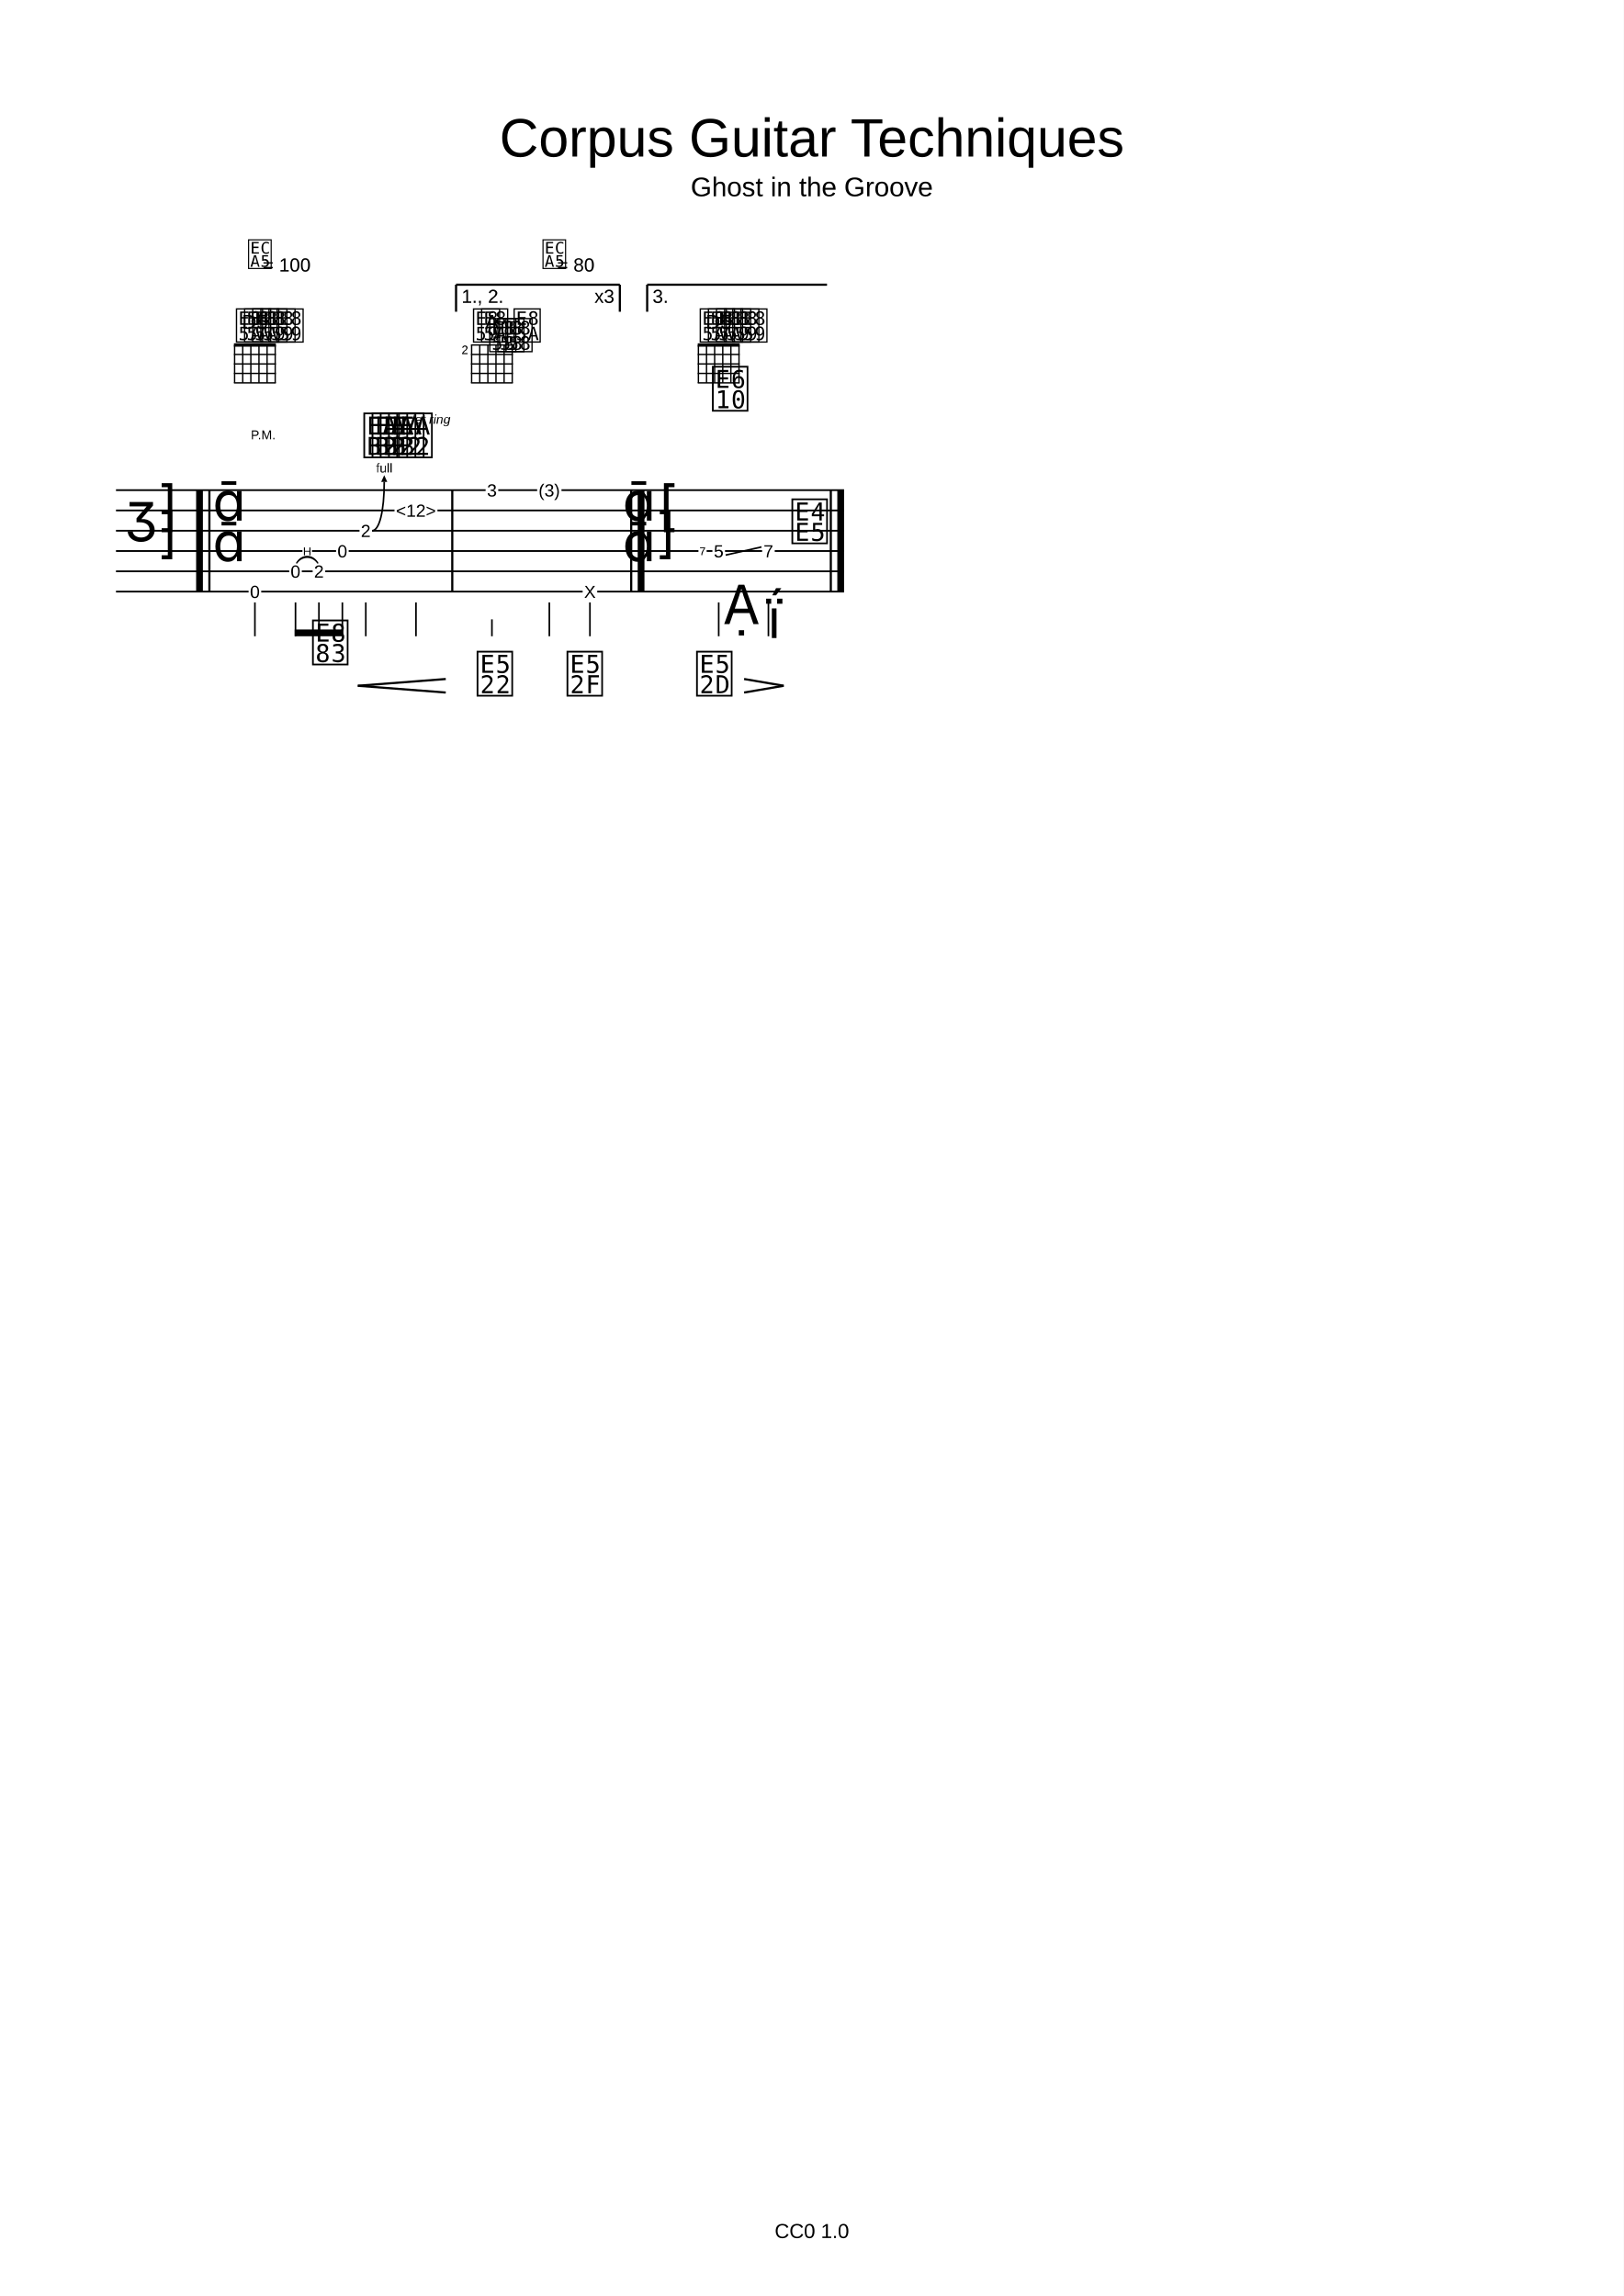
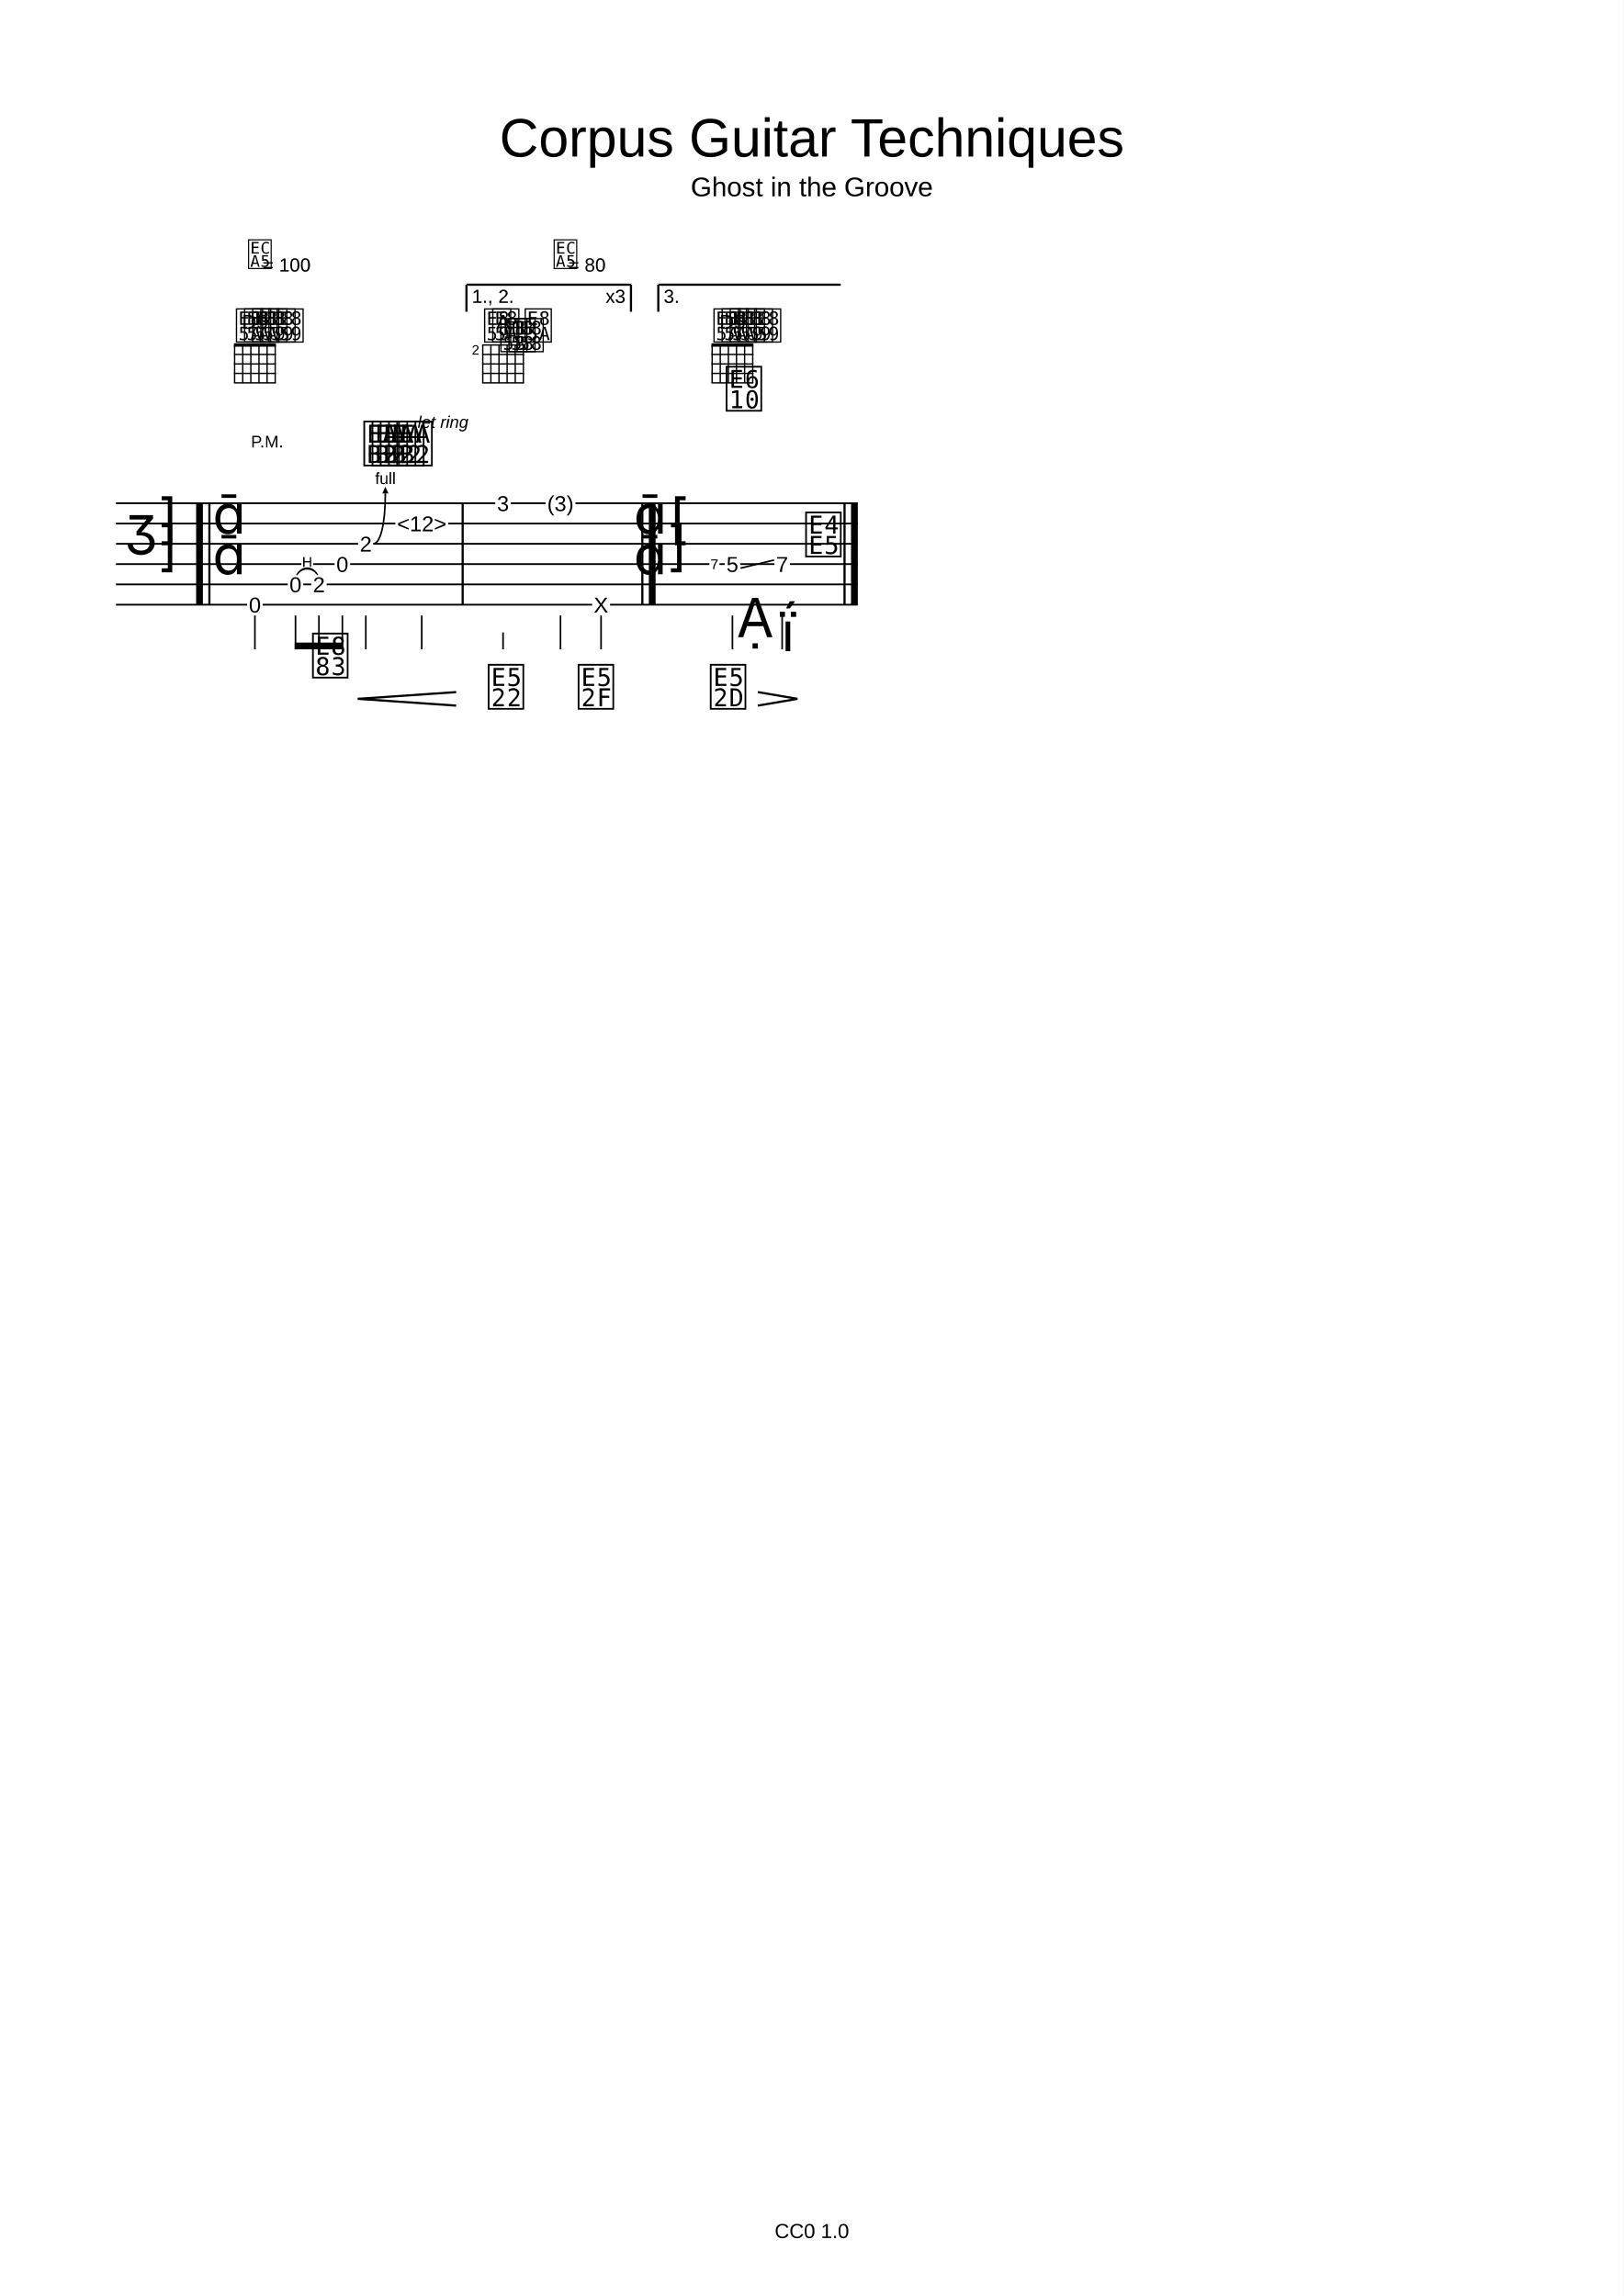
<svg xmlns="http://www.w3.org/2000/svg" width="1200" height="1697.143" viewBox="0 0 120 169.714">
  <style>@font-face{font-family:"Bravura";src:url("Bravura.otf")}text{font-family:"Bravura";font-size:4px}text.t{font-family:Arial,Helvetica,sans-serif}</style>
  <rect x="0" y="0" width="120" height="169.714" fill="white" />
  <g fill="black" stroke="black">
-     <line class="staffLine" x1="8.571" y1="36.23" x2="62.381" y2="36.23" stroke-width="0.13" />
-     <line class="staffLine" x1="8.571" y1="37.73" x2="62.381" y2="37.73" stroke-width="0.13" />
-     <line class="staffLine" x1="8.571" y1="39.23" x2="62.381" y2="39.23" stroke-width="0.13" />
-     <line class="staffLine" x1="8.571" y1="40.73" x2="62.381" y2="40.73" stroke-width="0.13" />
-     <line class="staffLine" x1="8.571" y1="42.23" x2="62.381" y2="42.23" stroke-width="0.13" />
-     <line class="staffLine" x1="8.571" y1="43.73" x2="62.381" y2="43.73" stroke-width="0.13" />
-     <line class="barline" x1="14.745" y1="36.23" x2="14.745" y2="43.73" stroke-width="0.5" />
-     <line class="barline" x1="15.475" y1="36.23" x2="15.475" y2="43.73" stroke-width="0.16" />
-     <line class="stem" x1="18.839" y1="44.53" x2="18.839" y2="47.03" stroke-width="0.12" />
-     <line class="stem" x1="21.839" y1="44.53" x2="21.839" y2="47.03" stroke-width="0.12" />
-     <line class="stem" x1="23.571" y1="44.53" x2="23.571" y2="47.03" stroke-width="0.12" />
-     <line class="stem" x1="25.303" y1="44.53" x2="25.303" y2="47.03" stroke-width="0.12" />
-     <line class="stem" x1="27.035" y1="44.53" x2="27.035" y2="47.03" stroke-width="0.12" />
-     <line class="stem" x1="30.743" y1="44.53" x2="30.743" y2="47.03" stroke-width="0.12" />
-     <line class="barline" x1="33.425" y1="36.23" x2="33.425" y2="43.73" stroke-width="0.16" />
-     <line class="stem" x1="36.356" y1="45.78" x2="36.356" y2="47.03" stroke-width="0.12" />
-     <line class="stem" x1="40.599" y1="44.53" x2="40.599" y2="47.03" stroke-width="0.12" />
-     <line class="stem" x1="43.599" y1="44.53" x2="43.599" y2="47.03" stroke-width="0.12" />
-     <line class="barline" x1="46.649" y1="36.23" x2="46.649" y2="43.73" stroke-width="0.16" />
-     <line class="barline" x1="47.379" y1="36.23" x2="47.379" y2="43.73" stroke-width="0.5" />
-     <line class="slide" x1="53.627" y1="41.03" x2="56.279" y2="40.43" stroke-width="0.12" />
-     <line class="stem" x1="53.116" y1="44.53" x2="53.116" y2="47.03" stroke-width="0.12" />
-     <line class="stem" x1="56.79" y1="44.53" x2="56.79" y2="47.03" stroke-width="0.12" />
-     <line class="barline" x1="61.401" y1="36.23" x2="61.401" y2="43.73" stroke-width="0.16" />
-     <line class="barline" x1="62.131" y1="36.23" x2="62.131" y2="43.73" stroke-width="0.5" />
+     <line class="staffLine" x1="8.571" y1="37.197" x2="63.396" y2="37.197" stroke-width="0.13" />
+     <line class="staffLine" x1="8.571" y1="38.697" x2="63.396" y2="38.697" stroke-width="0.13" />
+     <line class="staffLine" x1="8.571" y1="40.197" x2="63.396" y2="40.197" stroke-width="0.13" />
+     <line class="staffLine" x1="8.571" y1="41.697" x2="63.396" y2="41.697" stroke-width="0.13" />
+     <line class="staffLine" x1="8.571" y1="43.197" x2="63.396" y2="43.197" stroke-width="0.13" />
+     <line class="staffLine" x1="8.571" y1="44.697" x2="63.396" y2="44.697" stroke-width="0.13" />
+     <line class="barline" x1="14.745" y1="37.197" x2="14.745" y2="44.697" stroke-width="0.5" />
+     <line class="barline" x1="15.475" y1="37.197" x2="15.475" y2="44.697" stroke-width="0.16" />
+     <line class="stem" x1="18.839" y1="45.497" x2="18.839" y2="47.997" stroke-width="0.12" />
+     <line class="stem" x1="21.839" y1="45.497" x2="21.839" y2="47.997" stroke-width="0.12" />
+     <line class="stem" x1="23.571" y1="45.497" x2="23.571" y2="47.997" stroke-width="0.12" />
+     <line class="stem" x1="25.303" y1="45.497" x2="25.303" y2="47.997" stroke-width="0.12" />
+     <line class="stem" x1="27.035" y1="45.497" x2="27.035" y2="47.997" stroke-width="0.12" />
+     <line class="stem" x1="31.169" y1="45.497" x2="31.169" y2="47.997" stroke-width="0.12" />
+     <line class="barline" x1="34.193" y1="37.197" x2="34.193" y2="44.697" stroke-width="0.16" />
+     <line class="stem" x1="37.179" y1="46.747" x2="37.179" y2="47.997" stroke-width="0.12" />
+     <line class="stem" x1="41.422" y1="45.497" x2="41.422" y2="47.997" stroke-width="0.12" />
+     <line class="stem" x1="44.422" y1="45.497" x2="44.422" y2="47.997" stroke-width="0.12" />
+     <line class="barline" x1="47.472" y1="37.197" x2="47.472" y2="44.697" stroke-width="0.16" />
+     <line class="barline" x1="48.202" y1="37.197" x2="48.202" y2="44.697" stroke-width="0.5" />
+     <line class="slide" x1="54.725" y1="41.997" x2="57.21" y2="41.397" stroke-width="0.12" />
+     <line class="stem" x1="54.131" y1="45.497" x2="54.131" y2="47.997" stroke-width="0.12" />
+     <line class="stem" x1="57.805" y1="45.497" x2="57.805" y2="47.997" stroke-width="0.12" />
+     <line class="barline" x1="62.416" y1="37.197" x2="62.416" y2="44.697" stroke-width="0.16" />
+     <line class="barline" x1="63.146" y1="37.197" x2="63.146" y2="44.697" stroke-width="0.5" />
    <line class="chord" x1="20.339" y1="25.501" x2="20.339" y2="28.301" stroke-width="0.1" />
    <line class="chord" x1="19.739" y1="25.501" x2="19.739" y2="28.301" stroke-width="0.1" />
    <line class="chord" x1="19.139" y1="25.501" x2="19.139" y2="28.301" stroke-width="0.1" />
    <line class="chord" x1="18.539" y1="25.501" x2="18.539" y2="28.301" stroke-width="0.1" />
    <line class="chord" x1="17.939" y1="25.501" x2="17.939" y2="28.301" stroke-width="0.1" />
    <line class="chord" x1="17.339" y1="25.501" x2="17.339" y2="28.301" stroke-width="0.1" />
    <line class="chord" x1="17.289" y1="25.501" x2="20.389" y2="25.501" stroke-width="0.25" />
    <line class="chord" x1="17.289" y1="26.201" x2="20.389" y2="26.201" stroke-width="0.1" />
    <line class="chord" x1="17.289" y1="26.901" x2="20.389" y2="26.901" stroke-width="0.1" />
    <line class="chord" x1="17.289" y1="27.601" x2="20.389" y2="27.601" stroke-width="0.1" />
    <line class="chord" x1="17.289" y1="28.301" x2="20.389" y2="28.301" stroke-width="0.1" />
-     <line class="chord" x1="37.856" y1="25.501" x2="37.856" y2="28.301" stroke-width="0.1" />
-     <line class="chord" x1="37.256" y1="25.501" x2="37.256" y2="28.301" stroke-width="0.1" />
-     <line class="chord" x1="36.656" y1="25.501" x2="36.656" y2="28.301" stroke-width="0.1" />
-     <line class="chord" x1="36.056" y1="25.501" x2="36.056" y2="28.301" stroke-width="0.1" />
-     <line class="chord" x1="35.456" y1="25.501" x2="35.456" y2="28.301" stroke-width="0.1" />
-     <line class="chord" x1="34.856" y1="25.501" x2="34.856" y2="28.301" stroke-width="0.1" />
-     <line class="chord" x1="34.806" y1="25.501" x2="37.906" y2="25.501" stroke-width="0.1" />
-     <line class="chord" x1="34.806" y1="26.201" x2="37.906" y2="26.201" stroke-width="0.1" />
-     <line class="chord" x1="34.806" y1="26.901" x2="37.906" y2="26.901" stroke-width="0.1" />
-     <line class="chord" x1="34.806" y1="27.601" x2="37.906" y2="27.601" stroke-width="0.1" />
-     <line class="chord" x1="34.806" y1="28.301" x2="37.906" y2="28.301" stroke-width="0.1" />
-     <line class="chord" x1="54.616" y1="25.501" x2="54.616" y2="28.301" stroke-width="0.1" />
-     <line class="chord" x1="54.016" y1="25.501" x2="54.016" y2="28.301" stroke-width="0.1" />
-     <line class="chord" x1="53.416" y1="25.501" x2="53.416" y2="28.301" stroke-width="0.1" />
-     <line class="chord" x1="52.816" y1="25.501" x2="52.816" y2="28.301" stroke-width="0.1" />
-     <line class="chord" x1="52.216" y1="25.501" x2="52.216" y2="28.301" stroke-width="0.1" />
-     <line class="chord" x1="51.616" y1="25.501" x2="51.616" y2="28.301" stroke-width="0.1" />
-     <line class="chord" x1="51.566" y1="25.501" x2="54.666" y2="25.501" stroke-width="0.25" />
-     <line class="chord" x1="51.566" y1="26.201" x2="54.666" y2="26.201" stroke-width="0.1" />
-     <line class="chord" x1="51.566" y1="26.901" x2="54.666" y2="26.901" stroke-width="0.1" />
-     <line class="chord" x1="51.566" y1="27.601" x2="54.666" y2="27.601" stroke-width="0.1" />
-     <line class="chord" x1="51.566" y1="28.301" x2="54.666" y2="28.301" stroke-width="0.1" />
-     <line class="hairpin" x1="26.445" y1="50.69" x2="32.945" y2="50.19" stroke-width="0.16" />
-     <line class="hairpin" x1="26.445" y1="50.69" x2="32.945" y2="51.19" stroke-width="0.16" />
-     <line class="hairpin" x1="54.992" y1="50.19" x2="57.921" y2="50.69" stroke-width="0.16" />
-     <line class="hairpin" x1="54.992" y1="51.19" x2="57.921" y2="50.69" stroke-width="0.16" />
-     <line class="volta" x1="33.705" y1="21.044" x2="45.809" y2="21.044" stroke-width="0.16" />
-     <line class="volta" x1="33.705" y1="21.044" x2="33.705" y2="23.044" stroke-width="0.16" />
-     <line class="volta" x1="45.809" y1="21.044" x2="45.809" y2="23.044" stroke-width="0.16" />
-     <line class="volta" x1="47.829" y1="21.044" x2="61.121" y2="21.044" stroke-width="0.16" />
-     <line class="volta" x1="47.829" y1="21.044" x2="47.829" y2="23.044" stroke-width="0.16" />
-     <polygon class="beam" stroke="none" points="21.779,46.53 25.363,46.53 25.363,47.03 21.779,47.03" />
-     <text class="clef" x="9.183" y="40.012" stroke="none"></text>
-     <text class="timeSignature" x="11.715" y="38.98" stroke="none"></text>
-     <text class="timeSignature" x="11.715" y="40.98" stroke="none"></text>
-     <text class="repeat" x="15.715" y="38.48" stroke="none"></text>
-     <text class="repeat" x="15.715" y="41.48" stroke="none"></text>
-     <text class="tuplet" x="22.939" y="48.93" stroke="none"></text>
-     <text class="repeat" x="46.009" y="38.48" stroke="none"></text>
-     <text class="repeat" x="46.009" y="41.48" stroke="none"></text>
-     <text class="timeSignature" x="48.627" y="38.98" stroke="none"></text>
-     <text class="timeSignature" x="48.529" y="40.98" stroke="none"></text>
-     <text class="rest" x="58.369" y="39.976" stroke="none"></text>
-     <text class="dot" x="53.416" y="46.13" stroke="none"></text>
-     <text class="flag" x="56.73" y="47.162" stroke="none"></text>
-     <text class="vibrato" x="26.731" y="33.623" stroke="none"></text>
-     <text class="vibrato" x="27.339" y="33.623" stroke="none"></text>
-     <text class="vibrato" x="27.947" y="33.623" stroke="none"></text>
-     <text class="vibrato" x="28.555" y="33.623" stroke="none"></text>
-     <text class="vibrato" x="29.163" y="33.623" stroke="none"></text>
-     <text class="technique" x="52.492" y="30.173" stroke="none"></text>
+     <line class="chord" x1="38.679" y1="25.501" x2="38.679" y2="28.301" stroke-width="0.1" />
+     <line class="chord" x1="38.079" y1="25.501" x2="38.079" y2="28.301" stroke-width="0.1" />
+     <line class="chord" x1="37.479" y1="25.501" x2="37.479" y2="28.301" stroke-width="0.1" />
+     <line class="chord" x1="36.879" y1="25.501" x2="36.879" y2="28.301" stroke-width="0.1" />
+     <line class="chord" x1="36.279" y1="25.501" x2="36.279" y2="28.301" stroke-width="0.1" />
+     <line class="chord" x1="35.679" y1="25.501" x2="35.679" y2="28.301" stroke-width="0.1" />
+     <line class="chord" x1="35.629" y1="25.501" x2="38.729" y2="25.501" stroke-width="0.1" />
+     <line class="chord" x1="35.629" y1="26.201" x2="38.729" y2="26.201" stroke-width="0.1" />
+     <line class="chord" x1="35.629" y1="26.901" x2="38.729" y2="26.901" stroke-width="0.1" />
+     <line class="chord" x1="35.629" y1="27.601" x2="38.729" y2="27.601" stroke-width="0.1" />
+     <line class="chord" x1="35.629" y1="28.301" x2="38.729" y2="28.301" stroke-width="0.1" />
+     <line class="chord" x1="55.631" y1="25.501" x2="55.631" y2="28.301" stroke-width="0.1" />
+     <line class="chord" x1="55.031" y1="25.501" x2="55.031" y2="28.301" stroke-width="0.1" />
+     <line class="chord" x1="54.431" y1="25.501" x2="54.431" y2="28.301" stroke-width="0.1" />
+     <line class="chord" x1="53.831" y1="25.501" x2="53.831" y2="28.301" stroke-width="0.1" />
+     <line class="chord" x1="53.231" y1="25.501" x2="53.231" y2="28.301" stroke-width="0.1" />
+     <line class="chord" x1="52.631" y1="25.501" x2="52.631" y2="28.301" stroke-width="0.1" />
+     <line class="chord" x1="52.581" y1="25.501" x2="55.681" y2="25.501" stroke-width="0.25" />
+     <line class="chord" x1="52.581" y1="26.201" x2="55.681" y2="26.201" stroke-width="0.1" />
+     <line class="chord" x1="52.581" y1="26.901" x2="55.681" y2="26.901" stroke-width="0.1" />
+     <line class="chord" x1="52.581" y1="27.601" x2="55.681" y2="27.601" stroke-width="0.1" />
+     <line class="chord" x1="52.581" y1="28.301" x2="55.681" y2="28.301" stroke-width="0.1" />
+     <line class="hairpin" x1="26.445" y1="51.657" x2="33.713" y2="51.157" stroke-width="0.16" />
+     <line class="hairpin" x1="26.445" y1="51.657" x2="33.713" y2="52.157" stroke-width="0.16" />
+     <line class="hairpin" x1="56.007" y1="51.157" x2="58.936" y2="51.657" stroke-width="0.16" />
+     <line class="hairpin" x1="56.007" y1="52.157" x2="58.936" y2="51.657" stroke-width="0.16" />
+     <line class="volta" x1="34.473" y1="21.044" x2="46.632" y2="21.044" stroke-width="0.16" />
+     <line class="volta" x1="34.473" y1="21.044" x2="34.473" y2="23.044" stroke-width="0.16" />
+     <line class="volta" x1="46.632" y1="21.044" x2="46.632" y2="23.044" stroke-width="0.16" />
+     <line class="volta" x1="48.652" y1="21.044" x2="62.136" y2="21.044" stroke-width="0.16" />
+     <line class="volta" x1="48.652" y1="21.044" x2="48.652" y2="23.044" stroke-width="0.16" />
+     <polygon class="beam" stroke="none" points="21.779,47.497 25.363,47.497 25.363,47.997 21.779,47.997" />
+     <text class="clef" x="9.183" y="40.979" stroke="none"></text>
+     <text class="timeSignature" x="11.715" y="39.947" stroke="none"></text>
+     <text class="timeSignature" x="11.715" y="41.947" stroke="none"></text>
+     <text class="repeat" x="15.715" y="39.447" stroke="none"></text>
+     <text class="repeat" x="15.715" y="42.447" stroke="none"></text>
+     <text class="tuplet" x="22.939" y="49.897" stroke="none"></text>
+     <text class="repeat" x="46.832" y="39.447" stroke="none"></text>
+     <text class="repeat" x="46.832" y="42.447" stroke="none"></text>
+     <text class="timeSignature" x="49.45" y="39.947" stroke="none"></text>
+     <text class="timeSignature" x="49.352" y="41.947" stroke="none"></text>
+     <text class="rest" x="59.384" y="40.943" stroke="none"></text>
+     <text class="dot" x="54.431" y="47.097" stroke="none"></text>
+     <text class="flag" x="57.745" y="48.129" stroke="none"></text>
+     <text class="vibrato" x="26.731" y="34.223" stroke="none"></text>
+     <text class="vibrato" x="27.339" y="34.223" stroke="none"></text>
+     <text class="vibrato" x="27.947" y="34.223" stroke="none"></text>
+     <text class="vibrato" x="28.555" y="34.223" stroke="none"></text>
+     <text class="vibrato" x="29.163" y="34.223" stroke="none"></text>
+     <text class="technique" x="53.507" y="30.173" stroke="none"></text>
    <text class="chord" x="20.337" y="25.141" style="font-size:3px" stroke="none"></text>
    <text class="chord" x="19.737" y="25.141" style="font-size:3px" stroke="none"></text>
    <text class="chord" x="19.137" y="25.141" style="font-size:3px" stroke="none"></text>
    <text class="chord" x="18.537" y="25.138" style="font-size:3px" stroke="none"></text>
    <text class="chord" x="17.937" y="25.138" style="font-size:3px" stroke="none"></text>
    <text class="chord" x="17.337" y="25.138" style="font-size:3px" stroke="none"></text>
-     <text class="chord" x="37.854" y="25.138" style="font-size:3px" stroke="none"></text>
-     <text class="chord" x="37.254" y="25.853" style="font-size:3px" stroke="none"></text>
-     <text class="chord" x="36.654" y="25.853" style="font-size:3px" stroke="none"></text>
-     <text class="chord" x="36.054" y="25.853" style="font-size:3px" stroke="none"></text>
-     <text class="chord" x="35.454" y="25.138" style="font-size:3px" stroke="none"></text>
-     <text class="chord" x="34.854" y="25.141" style="font-size:3px" stroke="none"></text>
-     <text class="chord" x="54.614" y="25.141" style="font-size:3px" stroke="none"></text>
-     <text class="chord" x="54.014" y="25.141" style="font-size:3px" stroke="none"></text>
-     <text class="chord" x="53.414" y="25.141" style="font-size:3px" stroke="none"></text>
-     <text class="chord" x="52.814" y="25.138" style="font-size:3px" stroke="none"></text>
-     <text class="chord" x="52.214" y="25.138" style="font-size:3px" stroke="none"></text>
-     <text class="chord" x="51.614" y="25.138" style="font-size:3px" stroke="none"></text>
-     <text class="dynamic" x="35.1" y="51.238" stroke="none"></text>
-     <text class="dynamic" x="41.747" y="51.238" stroke="none"></text>
-     <text class="dynamic" x="51.32" y="51.238" stroke="none"></text>
+     <text class="chord" x="38.677" y="25.138" style="font-size:3px" stroke="none"></text>
+     <text class="chord" x="38.077" y="25.853" style="font-size:3px" stroke="none"></text>
+     <text class="chord" x="37.477" y="25.853" style="font-size:3px" stroke="none"></text>
+     <text class="chord" x="36.877" y="25.853" style="font-size:3px" stroke="none"></text>
+     <text class="chord" x="36.277" y="25.138" style="font-size:3px" stroke="none"></text>
+     <text class="chord" x="35.677" y="25.141" style="font-size:3px" stroke="none"></text>
+     <text class="chord" x="55.629" y="25.141" style="font-size:3px" stroke="none"></text>
+     <text class="chord" x="55.029" y="25.141" style="font-size:3px" stroke="none"></text>
+     <text class="chord" x="54.429" y="25.141" style="font-size:3px" stroke="none"></text>
+     <text class="chord" x="53.829" y="25.138" style="font-size:3px" stroke="none"></text>
+     <text class="chord" x="53.229" y="25.138" style="font-size:3px" stroke="none"></text>
+     <text class="chord" x="52.629" y="25.138" style="font-size:3px" stroke="none"></text>
+     <text class="dynamic" x="35.923" y="52.205" stroke="none"></text>
+     <text class="dynamic" x="42.57" y="52.205" stroke="none"></text>
+     <text class="dynamic" x="52.335" y="52.205" stroke="none"></text>
    <text class="tempo" x="18.249" y="19.72" style="font-size:2.6px" stroke="none"></text>
-     <text class="tempo" x="40.009" y="19.72" style="font-size:2.6px" stroke="none"></text>
+     <text class="tempo" x="40.832" y="19.72" style="font-size:2.6px" stroke="none"></text>
    <text class="t credit" x="60" y="11.571" style="font-size:4px" text-anchor="middle" stroke="none">Corpus Guitar Techniques</text>
    <text class="t credit" x="60" y="14.511" style="font-size:2px" text-anchor="middle" stroke="none">Ghost in the Groove</text>
-     <rect class="knockout" x="18.374" y="43.158" width="0.931" height="1.144" fill="white" stroke="none" />
-     <text class="t fretNumber" x="18.839" y="44.198" style="font-size:1.3px" text-anchor="middle" stroke="none">0</text>
-     <rect class="knockout" x="21.374" y="41.658" width="0.931" height="1.144" fill="white" stroke="none" />
-     <text class="t fretNumber" x="21.839" y="42.698" style="font-size:1.3px" text-anchor="middle" stroke="none">0</text>
-     <rect class="knockout" x="23.106" y="41.658" width="0.931" height="1.144" fill="white" stroke="none" />
-     <text class="t fretNumber" x="23.571" y="42.698" style="font-size:1.3px" text-anchor="middle" stroke="none">2</text>
-     <rect class="knockout" x="22.353" y="40.362" width="0.703" height="0.748" fill="white" stroke="none" />
-     <text class="t technique" x="22.705" y="41.042" style="font-size:0.85px" text-anchor="middle" stroke="none">H</text>
-     <rect class="knockout" x="24.838" y="40.158" width="0.931" height="1.144" fill="white" stroke="none" />
-     <text class="t fretNumber" x="25.303" y="41.198" style="font-size:1.3px" text-anchor="middle" stroke="none">0</text>
-     <rect class="knockout" x="26.57" y="38.658" width="0.931" height="1.144" fill="white" stroke="none" />
-     <text class="t fretNumber" x="27.035" y="39.698" style="font-size:1.3px" text-anchor="middle" stroke="none">2</text>
-     <rect class="knockout" x="29.157" y="37.158" width="3.172" height="1.144" fill="white" stroke="none" />
-     <text class="t fretNumber" x="30.743" y="38.198" style="font-size:1.3px" text-anchor="middle" stroke="none">&lt;12&gt;</text>
-     <rect class="knockout" x="35.89" y="35.658" width="0.931" height="1.144" fill="white" stroke="none" />
-     <text class="t fretNumber" x="36.356" y="36.698" style="font-size:1.3px" text-anchor="middle" stroke="none">3</text>
-     <rect class="knockout" x="39.7" y="35.658" width="1.797" height="1.144" fill="white" stroke="none" />
-     <text class="t fretNumber" x="40.599" y="36.698" style="font-size:1.3px" text-anchor="middle" stroke="none">(3)</text>
-     <rect class="knockout" x="43.061" y="43.158" width="1.075" height="1.144" fill="white" stroke="none" />
-     <text class="t fretNumber" x="43.599" y="44.198" style="font-size:1.3px" text-anchor="middle" stroke="none">X</text>
-     <rect class="knockout" x="51.619" y="40.358" width="0.605" height="0.744" fill="white" stroke="none" />
-     <text class="t fretNumber" x="51.921" y="41.034" style="font-size:0.845px" text-anchor="middle" stroke="none">7</text>
-     <rect class="knockout" x="52.65" y="40.158" width="0.931" height="1.144" fill="white" stroke="none" />
-     <text class="t fretNumber" x="53.116" y="41.198" style="font-size:1.3px" text-anchor="middle" stroke="none">5</text>
-     <rect class="knockout" x="56.325" y="40.158" width="0.931" height="1.144" fill="white" stroke="none" />
-     <text class="t fretNumber" x="56.79" y="41.198" style="font-size:1.3px" text-anchor="middle" stroke="none">7</text>
-     <text class="t technique" x="18.539" y="32.473" style="font-size:0.95px" text-anchor="start" stroke="none">P.M.</text>
-     <text class="t technique" x="30.443" y="31.323" style="font-size:0.95px;font-style:italic" text-anchor="start" stroke="none">let ring</text>
-     <text class="t bend" x="28.396" y="34.923" style="font-size:0.95px" text-anchor="middle" stroke="none">full</text>
+     <rect class="knockout" x="18.266" y="43.993" width="1.146" height="1.408" fill="white" stroke="none" />
+     <text class="t fretNumber" x="18.839" y="45.273" style="font-size:1.6px" text-anchor="middle" stroke="none">0</text>
+     <rect class="knockout" x="21.266" y="42.493" width="1.146" height="1.408" fill="white" stroke="none" />
+     <text class="t fretNumber" x="21.839" y="43.773" style="font-size:1.6px" text-anchor="middle" stroke="none">0</text>
+     <rect class="knockout" x="22.998" y="42.493" width="1.146" height="1.408" fill="white" stroke="none" />
+     <text class="t fretNumber" x="23.571" y="43.773" style="font-size:1.6px" text-anchor="middle" stroke="none">2</text>
+     <rect class="knockout" x="22.271" y="41.061" width="0.868" height="0.924" fill="white" stroke="none" />
+     <text class="t technique" x="22.705" y="41.901" style="font-size:1.05px" text-anchor="middle" stroke="none">H</text>
+     <rect class="knockout" x="24.73" y="40.993" width="1.146" height="1.408" fill="white" stroke="none" />
+     <text class="t fretNumber" x="25.303" y="42.273" style="font-size:1.6px" text-anchor="middle" stroke="none">0</text>
+     <rect class="knockout" x="26.462" y="39.493" width="1.146" height="1.408" fill="white" stroke="none" />
+     <text class="t fretNumber" x="27.035" y="40.773" style="font-size:1.6px" text-anchor="middle" stroke="none">2</text>
+     <rect class="knockout" x="29.217" y="37.993" width="3.904" height="1.408" fill="white" stroke="none" />
+     <text class="t fretNumber" x="31.169" y="39.273" style="font-size:1.6px" text-anchor="middle" stroke="none">&lt;12&gt;</text>
+     <rect class="knockout" x="36.606" y="36.493" width="1.146" height="1.408" fill="white" stroke="none" />
+     <text class="t fretNumber" x="37.179" y="37.773" style="font-size:1.6px" text-anchor="middle" stroke="none">3</text>
+     <rect class="knockout" x="40.316" y="36.493" width="2.211" height="1.408" fill="white" stroke="none" />
+     <text class="t fretNumber" x="41.422" y="37.773" style="font-size:1.6px" text-anchor="middle" stroke="none">(3)</text>
+     <rect class="knockout" x="43.76" y="43.993" width="1.323" height="1.408" fill="white" stroke="none" />
+     <text class="t fretNumber" x="44.422" y="45.273" style="font-size:1.6px" text-anchor="middle" stroke="none">X</text>
+     <rect class="knockout" x="52.426" y="41.24" width="0.745" height="0.915" fill="white" stroke="none" />
+     <text class="t fretNumber" x="52.799" y="42.072" style="font-size:1.04px" text-anchor="middle" stroke="none">7</text>
+     <rect class="knockout" x="53.558" y="40.993" width="1.146" height="1.408" fill="white" stroke="none" />
+     <text class="t fretNumber" x="54.131" y="42.273" style="font-size:1.6px" text-anchor="middle" stroke="none">5</text>
+     <rect class="knockout" x="57.232" y="40.993" width="1.146" height="1.408" fill="white" stroke="none" />
+     <text class="t fretNumber" x="57.805" y="42.273" style="font-size:1.6px" text-anchor="middle" stroke="none">7</text>
+     <text class="t technique" x="18.539" y="33.073" style="font-size:1.25px" text-anchor="start" stroke="none">P.M.</text>
+     <text class="t technique" x="30.869" y="31.623" style="font-size:1.25px;font-style:italic" text-anchor="start" stroke="none">let ring</text>
+     <text class="t bend" x="28.48" y="35.773" style="font-size:1.2px" text-anchor="middle" stroke="none">full</text>
    <text class="t chord" x="18.839" y="24.313" style="font-size:1.5px" text-anchor="middle" stroke="none">D5</text>
-     <text class="t chord" x="36.356" y="24.313" style="font-size:1.5px" text-anchor="middle" stroke="none">A</text>
-     <text class="t chord" x="34.606" y="26.175" style="font-size:0.9px" text-anchor="end" stroke="none">2</text>
-     <text class="t chord" x="53.116" y="24.313" style="font-size:1.5px" text-anchor="middle" stroke="none">D5</text>
-     <text class="t volta" x="34.105" y="22.394" style="font-size:1.4px" text-anchor="start" stroke="none">1., 2.</text>
-     <text class="t volta" x="48.229" y="22.394" style="font-size:1.4px" text-anchor="start" stroke="none">3.</text>
-     <text class="t repeat" x="45.409" y="22.394" style="font-size:1.4px" text-anchor="end" stroke="none">x3</text>
+     <text class="t chord" x="37.179" y="24.313" style="font-size:1.5px" text-anchor="middle" stroke="none">A</text>
+     <text class="t chord" x="35.429" y="26.211" style="font-size:1px" text-anchor="end" stroke="none">2</text>
+     <text class="t chord" x="54.131" y="24.313" style="font-size:1.5px" text-anchor="middle" stroke="none">D5</text>
+     <text class="t volta" x="34.873" y="22.394" style="font-size:1.4px" text-anchor="start" stroke="none">1., 2.</text>
+     <text class="t volta" x="49.052" y="22.394" style="font-size:1.4px" text-anchor="start" stroke="none">3.</text>
+     <text class="t repeat" x="46.232" y="22.394" style="font-size:1.4px" text-anchor="end" stroke="none">x3</text>
    <text class="t tempo" x="19.412" y="20.07" style="font-size:1.4px" text-anchor="start" stroke="none">= 100</text>
-     <text class="t tempo" x="41.172" y="20.07" style="font-size:1.4px" text-anchor="start" stroke="none">= 80</text>
+     <text class="t tempo" x="41.995" y="20.07" style="font-size:1.4px" text-anchor="start" stroke="none">= 80</text>
    <text class="t credit" x="60" y="165.429" style="font-size:1.5px" text-anchor="middle" stroke="none">CC0 1.0</text>
-     <path class="slur" stroke-width="0.1" stroke-linejoin="round" d="M21.929,41.612 C22.317,40.972 23.093,40.972 23.481,41.612 C23.093,41.052 22.317,41.052 21.929,41.612Z" />
-     <path class="bend" fill="none" stroke-width="0.12" d="M27.496,39.23 C28.036,39.23 28.396,37.787 28.396,35.623" />
-     <polygon class="bend" stroke="none" points="28.396,35.123 28.171,35.623 28.621,35.623" />
+     <path class="slur" stroke-width="0.1" stroke-linejoin="round" d="M21.95,42.471 C22.328,41.831 23.082,41.831 23.46,42.471 C23.082,41.911 22.328,41.911 21.95,42.471Z" />
+     <path class="bend" fill="none" stroke-width="0.12" d="M27.58,40.197 C28.12,40.197 28.48,38.708 28.48,36.473" />
+     <polygon class="bend" stroke="none" points="28.48,35.973 28.255,36.473 28.705,36.473" />
  </g>
</svg>
